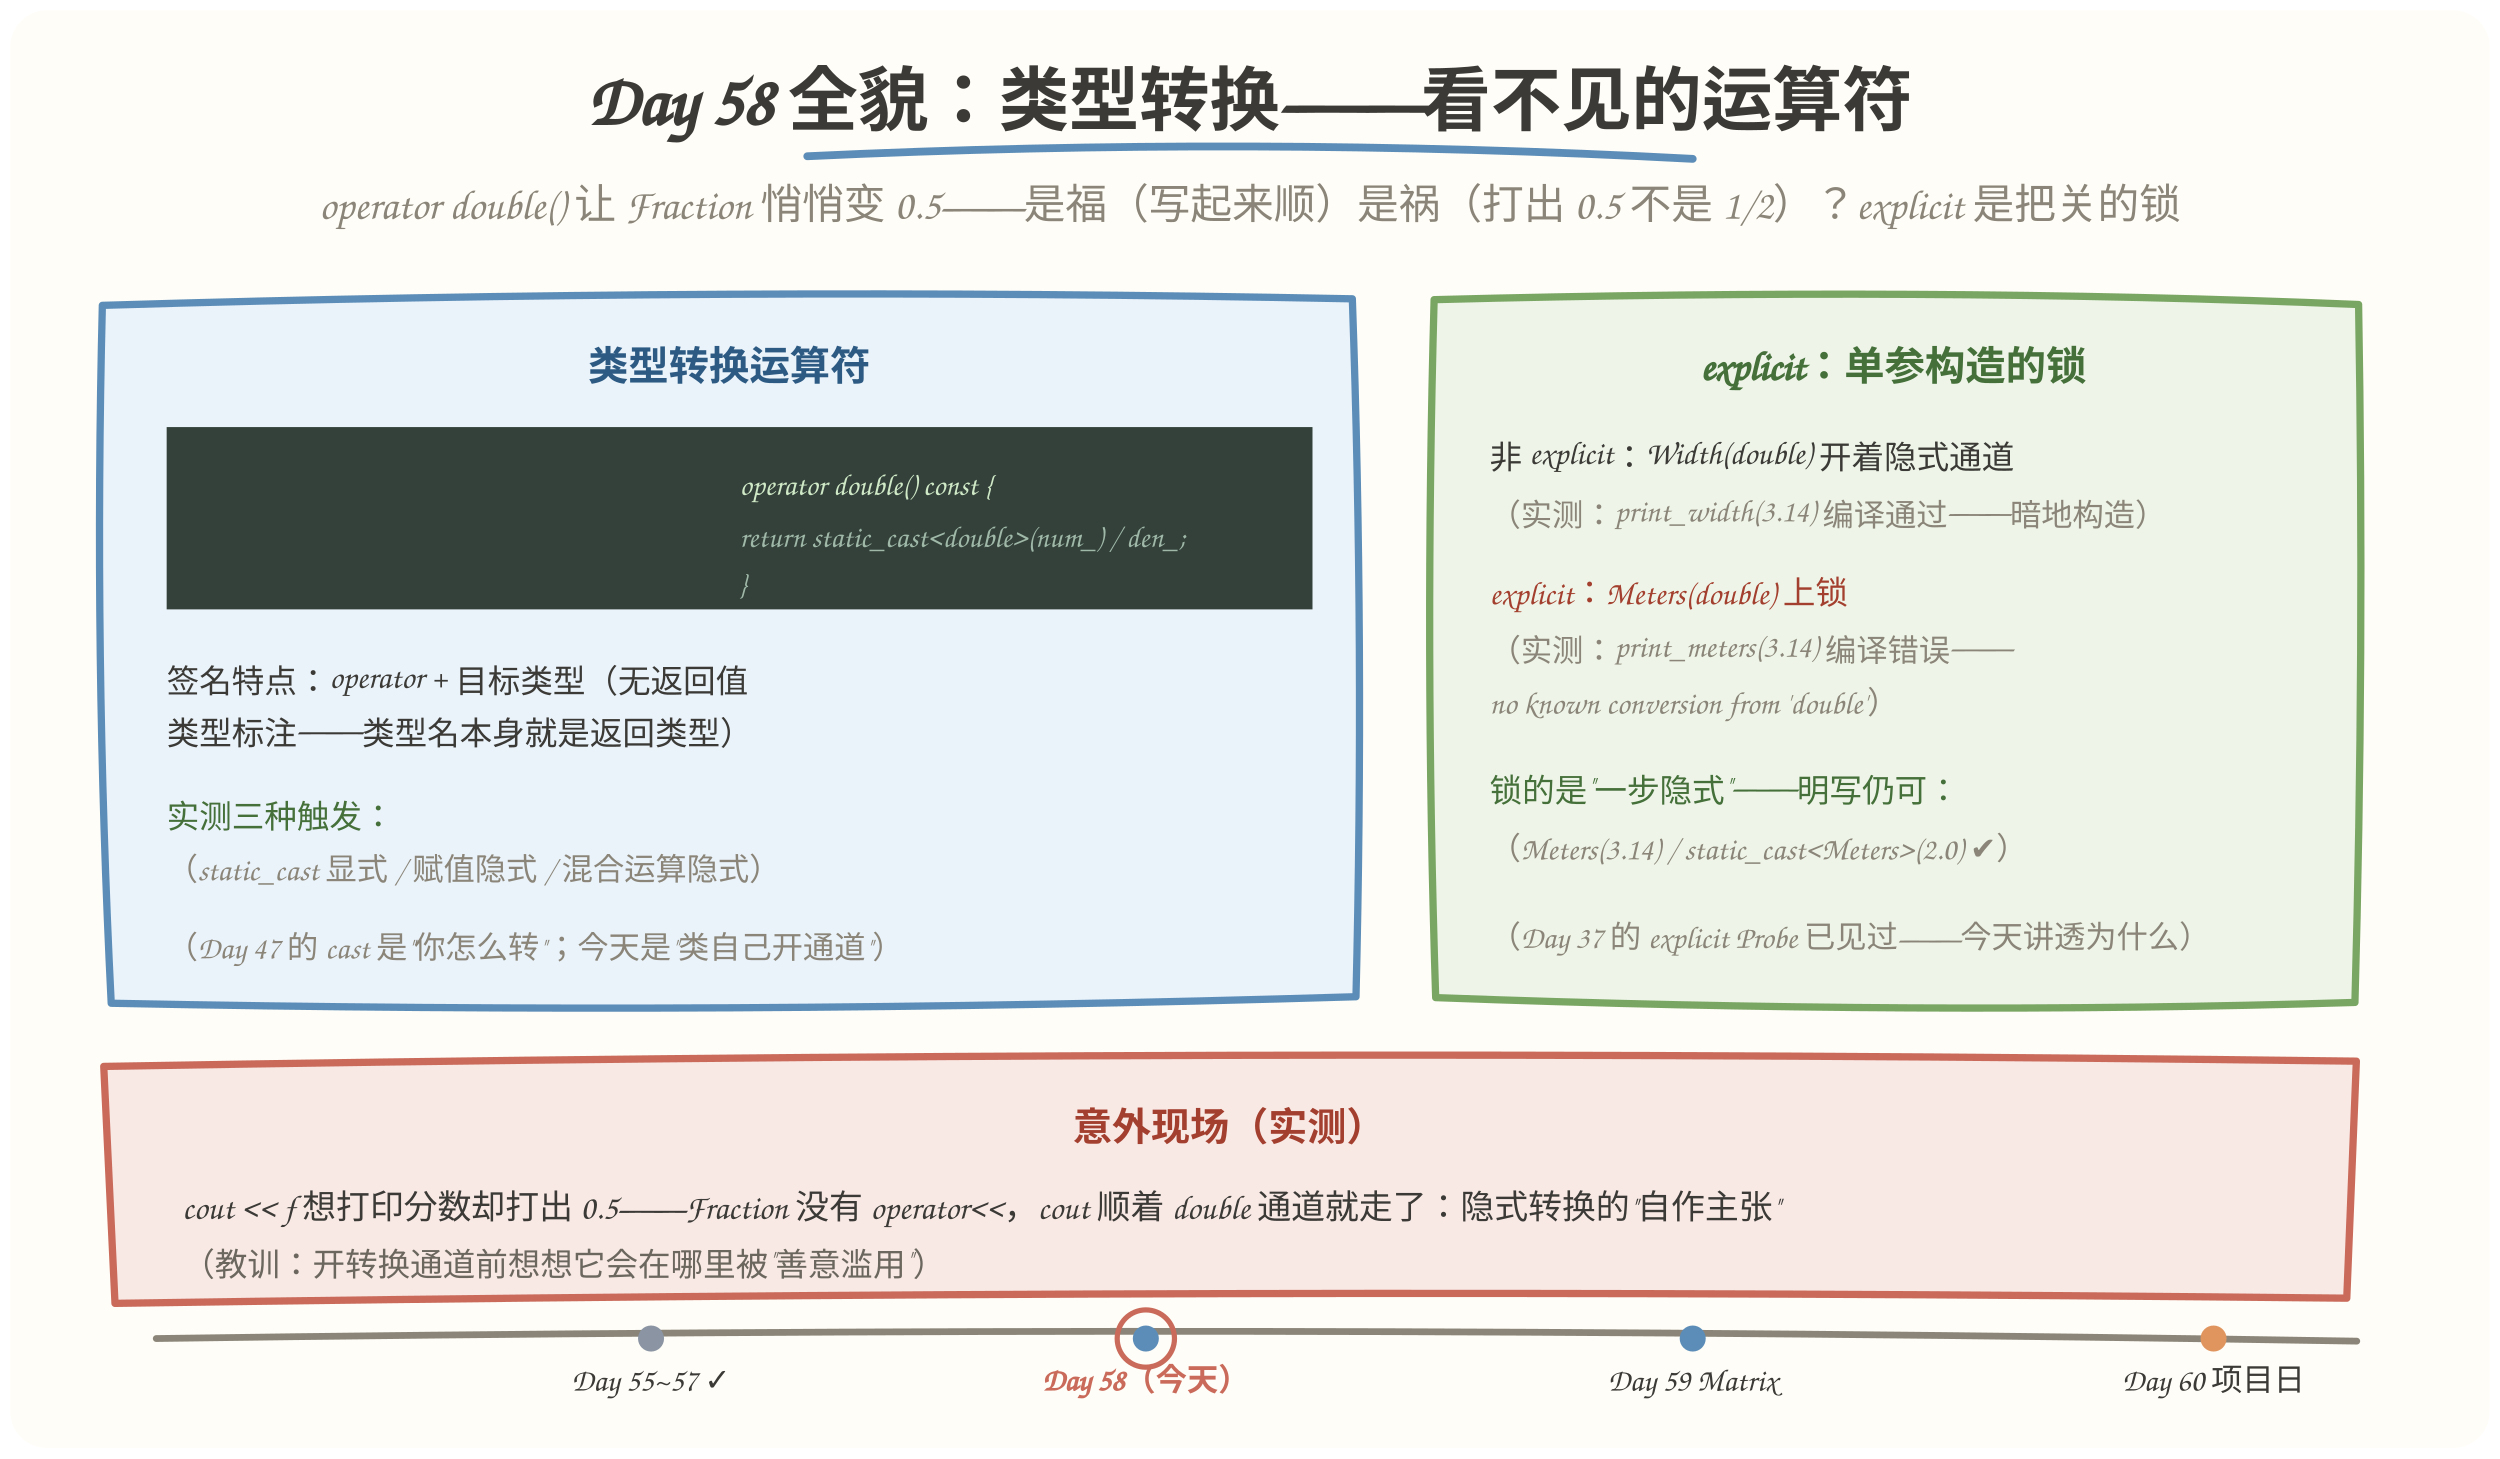
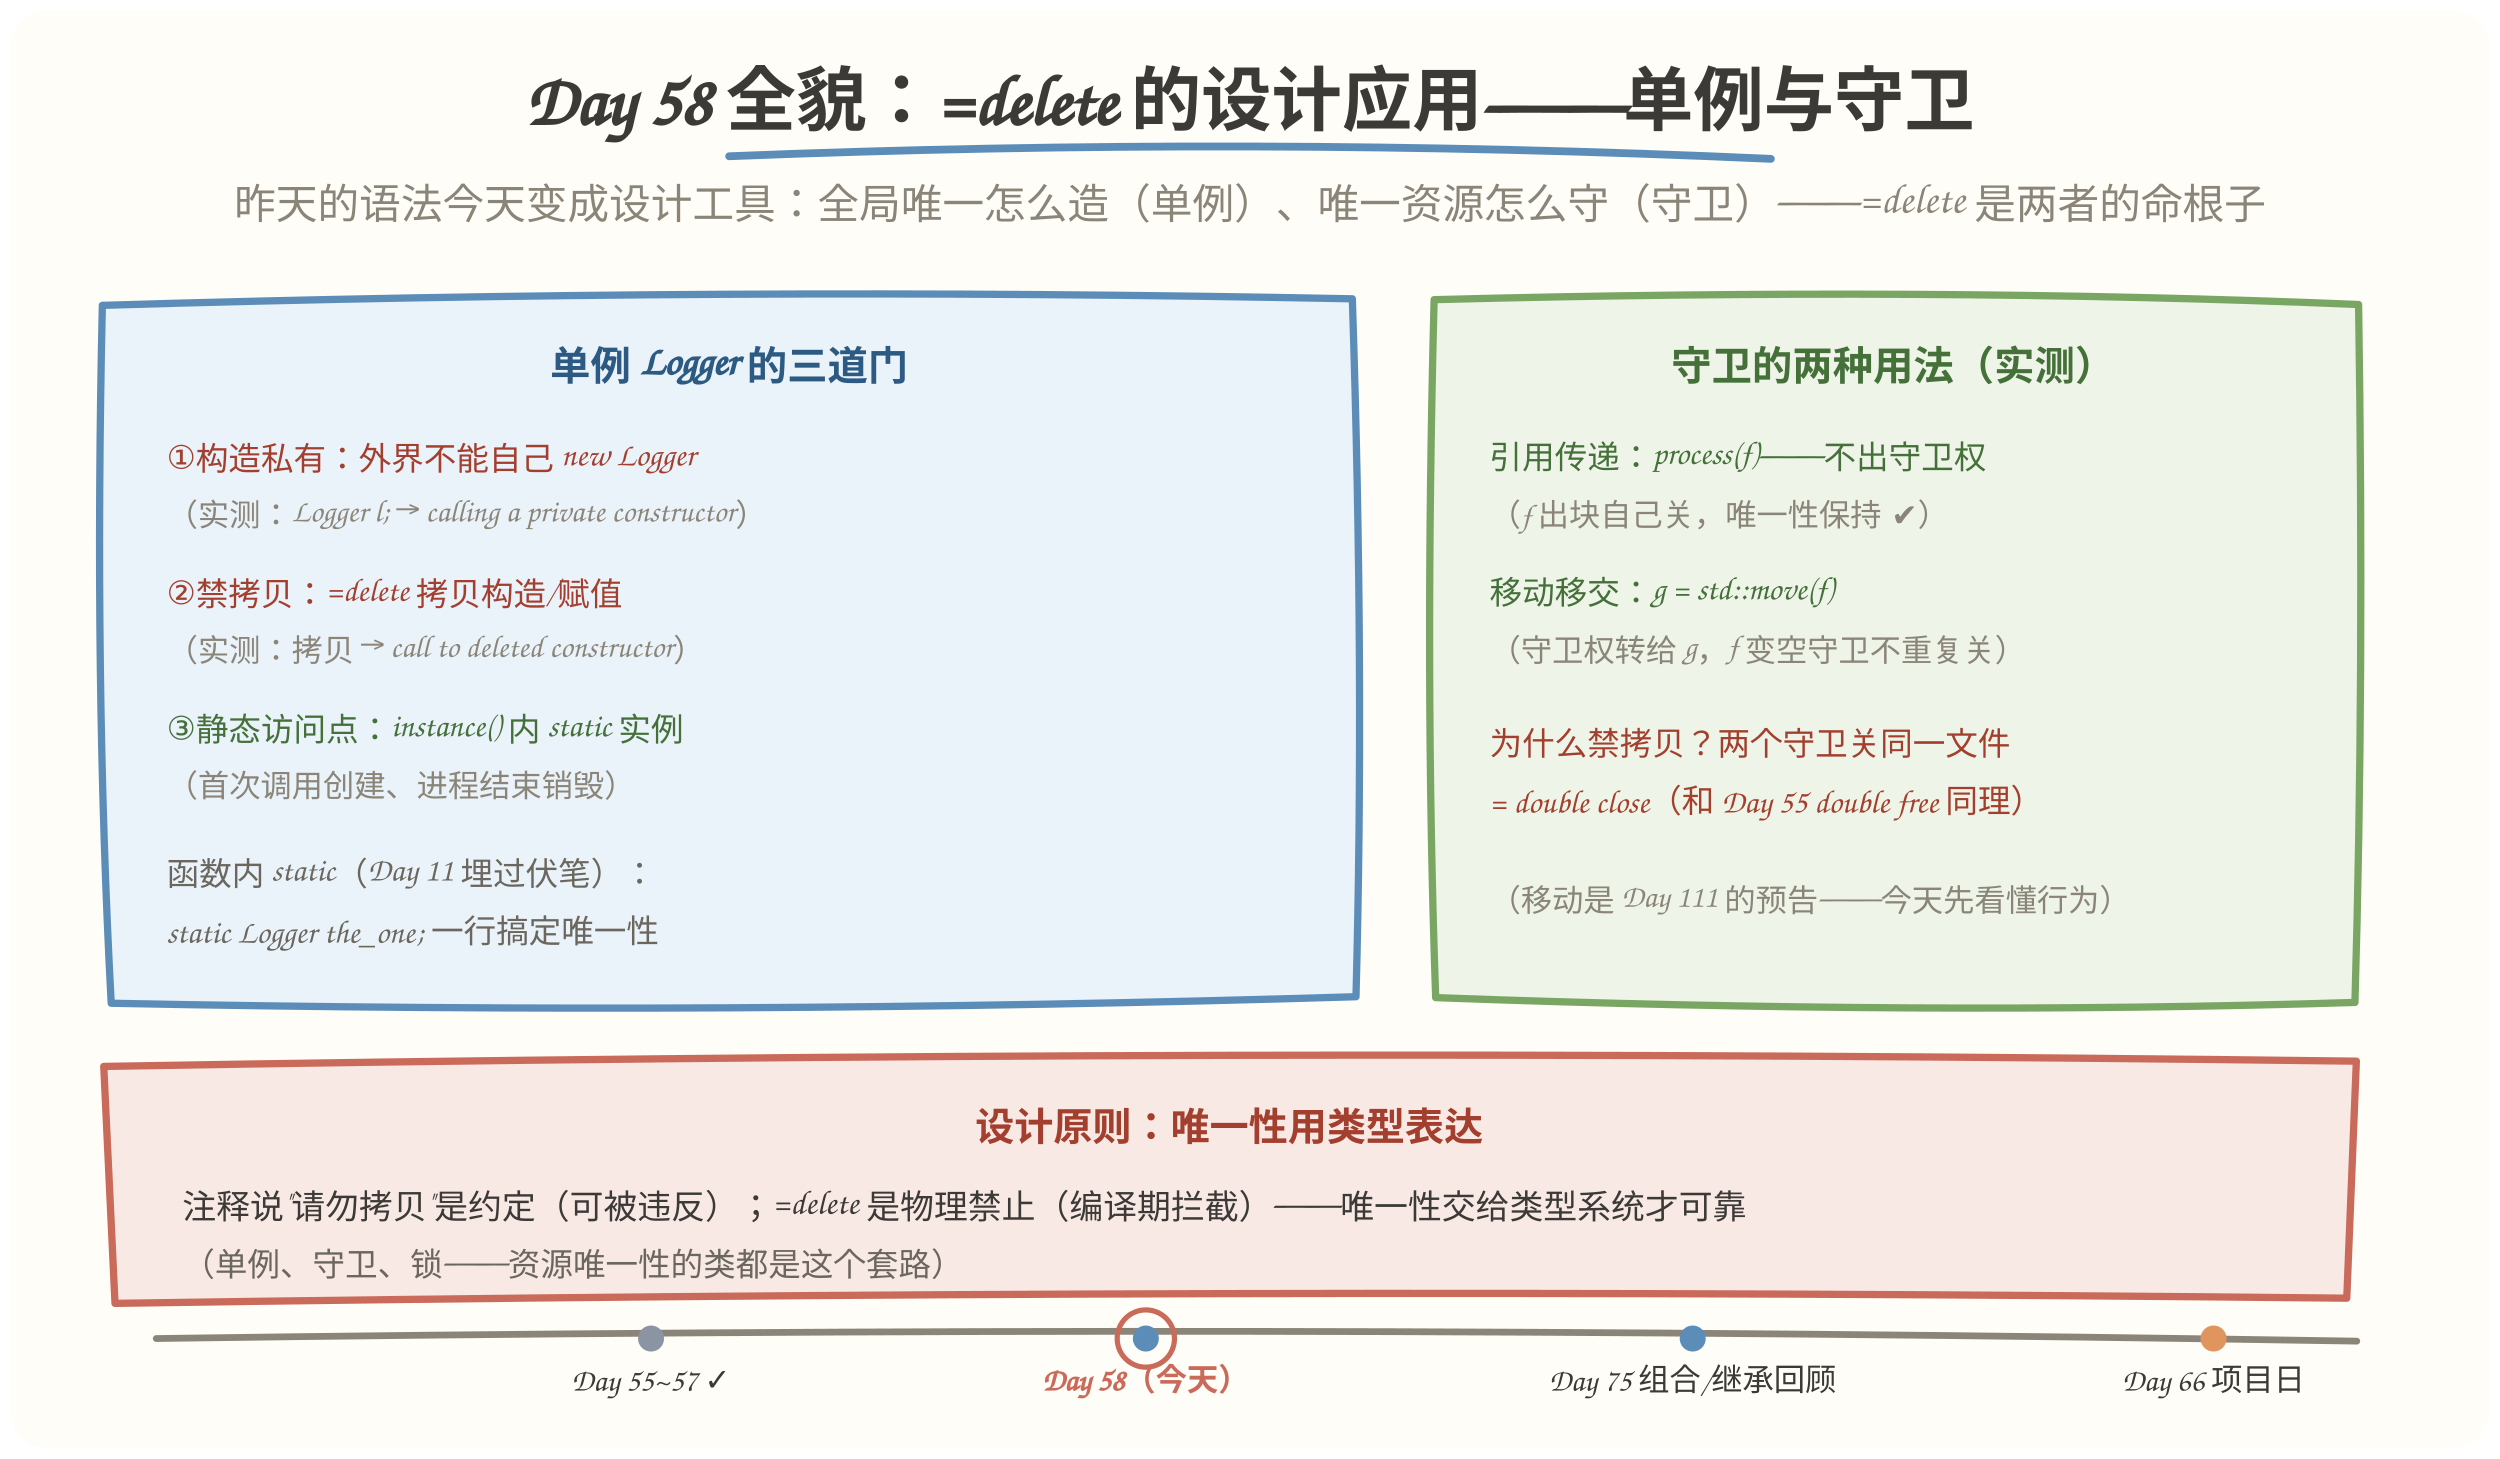
<svg xmlns="http://www.w3.org/2000/svg" viewBox="0 0 960 560" font-family="'Kaiti SC','KaiTi','Comic Sans MS',cursive">
  <rect x="4" y="4" width="952" height="552" rx="14" fill="#fffdf7" />
  <g stroke-linecap="round" stroke-linejoin="round">
-     <text x="480" y="48" text-anchor="middle" font-size="27" font-weight="bold" fill="#3b3a36">Day 58 全貌：类型转换——看不见的运算符</text>
-     <path d="M 310,60 Q 480,52 650,61" fill="none" stroke="#5b8db8" stroke-width="3" />
-     <text x="480" y="84" text-anchor="middle" font-size="16" fill="#8a8578">operator double() 让 Fraction 悄悄变 0.5——是福（写起来顺）是祸（打出 0.5 不是 1/2）？explicit 是把关的锁</text>
-     <path d="M 40,116 Q 280,110 520,116 Q 524,250 520,384 Q 280,390 42,384 Q 36,250 40,116 Z" fill="#eaf2fa" stroke="#5b8db8" stroke-width="2.8" transform="rotate(-0.3 280 250)" />
-     <text x="280" y="146" text-anchor="middle" font-size="15.5" font-weight="bold" fill="#2c5a82">类型转换运算符</text>
-     <rect x="64" y="164" width="440" height="70" fill="#33413a" />
-     <text x="284" y="190" font-size="11.5" fill="#cfe8c6">operator double() const {</text>
-     <text x="284" y="210" font-size="11.5" fill="#9fb8a8">　return static_cast&lt;double&gt;(num_) / den_;</text>
-     <text x="284" y="228" font-size="11.5" fill="#9fb8a8">}</text>
-     <text x="64" y="266" font-size="12.5" fill="#3b3a36">签名特点：operator + 目标类型（无返回值</text>
-     <text x="64" y="286" font-size="12.5" fill="#3b3a36">　类型标注——类型名本身就是返回类型）</text>
-     <text x="64" y="318" font-size="12.5" fill="#45703a">实测三种触发：</text>
-     <text x="64" y="338" font-size="12" fill="#8a8578">（static_cast 显式 / 赋值隐式 / 混合运算隐式）</text>
-     <text x="64" y="368" font-size="12" fill="#8a8578">（Day 47 的 cast 是"你怎么转"；今天是"类自己开通道"）</text>
-     <path d="M 550,116 Q 740,110 905,116 Q 908,250 905,384 Q 740,390 552,384 Q 547,250 550,116 Z" fill="#eef5e8" stroke="#7aa663" stroke-width="2.8" transform="rotate(0.3 727 250)" />
-     <text x="727" y="146" text-anchor="middle" font-size="15.5" font-weight="bold" fill="#45703a">explicit：单参构造的锁</text>
-     <text x="572" y="180" font-size="12.5" fill="#3b3a36">非 explicit：Width(double) 开着隐式通道</text>
-     <text x="572" y="202" font-size="12" fill="#8a8578">（实测：print_width(3.14) 编译通过——暗地构造）</text>
-     <text x="572" y="232" font-size="12.5" fill="#a33f2e">explicit：Meters(double) 上锁</text>
-     <text x="572" y="254" font-size="12" fill="#8a8578">（实测：print_meters(3.14) 编译错误——</text>
-     <text x="572" y="274" font-size="12" fill="#8a8578">　no known conversion from 'double'）</text>
-     <text x="572" y="308" font-size="12.5" fill="#45703a">锁的是"一步隐式"——明写仍可：</text>
-     <text x="572" y="330" font-size="12" fill="#8a8578">（Meters(3.14) / static_cast&lt;Meters&gt;(2.0) ✔）</text>
-     <text x="572" y="364" font-size="12" fill="#8a8578">（Day 37 的 explicit Probe 已见过——今天讲透为什么）</text>
+     <text x="480" y="48" text-anchor="middle" font-size="27" font-weight="bold" fill="#3b3a36">Day 58 全貌：=delete 的设计应用——单例与守卫</text>
+     <path d="M 280,60 Q 480,52 680,61" fill="none" stroke="#5b8db8" stroke-width="3" />
+     <text x="480" y="84" text-anchor="middle" font-size="16" fill="#8a8578">昨天的语法今天变成设计工具：全局唯一怎么造（单例）、唯一资源怎么守（守卫）——=delete 是两者的命根子</text>
+     <path d="M 40,116 Q 280,110 520,116 Q 524,260 520,384 Q 280,390 42,384 Q 36,260 40,116 Z" fill="#eaf2fa" stroke="#5b8db8" stroke-width="2.8" transform="rotate(-0.3 280 250)" />
+     <text x="280" y="146" text-anchor="middle" font-size="15.5" font-weight="bold" fill="#2c5a82">单例 Logger 的三道门</text>
+     <text x="64" y="180" font-size="12.5" fill="#a33f2e">①构造私有：外界不能自己 new Logger</text>
+     <text x="64" y="202" font-size="12" fill="#8a8578">（实测：Logger l; → calling a private constructor）</text>
+     <text x="64" y="232" font-size="12.5" fill="#a33f2e">②禁拷贝：=delete 拷贝构造/赋值</text>
+     <text x="64" y="254" font-size="12" fill="#8a8578">（实测：拷贝 → call to deleted constructor）</text>
+     <text x="64" y="284" font-size="12.5" fill="#45703a">③静态访问点：instance() 内 static 实例</text>
+     <text x="64" y="306" font-size="12" fill="#8a8578">（首次调用创建、进程结束销毁）</text>
+     <text x="64" y="340" font-size="12.5" fill="#6b675e">函数内 static（Day 11 埋过伏笔）：</text>
+     <text x="64" y="362" font-size="12.5" fill="#6b675e">　static Logger the_one; 一行搞定唯一性</text>
+     <path d="M 550,116 Q 740,110 905,116 Q 908,260 905,384 Q 740,390 552,384 Q 547,260 550,116 Z" fill="#eef5e8" stroke="#7aa663" stroke-width="2.8" transform="rotate(0.3 727 250)" />
+     <text x="727" y="146" text-anchor="middle" font-size="15.5" font-weight="bold" fill="#45703a">守卫的两种用法（实测）</text>
+     <text x="572" y="180" font-size="12.5" fill="#45703a">引用传递：process(f)——不出守卫权</text>
+     <text x="572" y="202" font-size="12" fill="#8a8578">（f 出块自己关，唯一性保持 ✔）</text>
+     <text x="572" y="232" font-size="12.5" fill="#45703a">移动移交：g = std::move(f)</text>
+     <text x="572" y="254" font-size="12" fill="#8a8578">（守卫权转给 g，f 变空守卫不重复关）</text>
+     <text x="572" y="290" font-size="12.5" fill="#a33f2e">为什么禁拷贝？两个守卫关同一文件</text>
+     <text x="572" y="312" font-size="12.5" fill="#a33f2e">= double close（和 Day 55 double free 同理）</text>
+     <text x="572" y="350" font-size="12" fill="#8a8578">（移动是 Day 111 的预告——今天先看懂行为）</text>
    <path d="M 40,408 Q 470,402 905,409 L 901,500 Q 470,494 44,499 Z" fill="#f9e9e5" stroke="#c96a5a" stroke-width="2.8" transform="rotate(-0.2 472 454)" />
-     <text x="472" y="438" text-anchor="middle" font-size="15" font-weight="bold" fill="#a33f2e">意外现场（实测）</text>
-     <text x="70" y="468" font-size="13" fill="#3b3a36">cout &lt;&lt; f 想打印分数却打出 0.5——Fraction 没有 operator&lt;&lt;，cout 顺着 double 通道就走了：隐式转换的"自作主张"</text>
-     <text x="70" y="490" font-size="12.5" fill="#6b675e">（教训：开转换通道前想想它会在哪里被"善意滥用"）</text>
+     <text x="472" y="438" text-anchor="middle" font-size="15" font-weight="bold" fill="#a33f2e">设计原则：唯一性用类型表达</text>
+     <text x="70" y="468" font-size="13" fill="#3b3a36">注释说"请勿拷贝"是约定（可被违反）；=delete 是物理禁止（编译期拦截）——唯一性交给类型系统才可靠</text>
+     <text x="70" y="490" font-size="12.5" fill="#6b675e">（单例、守卫、锁——资源唯一性的类都是这个套路）</text>
    <path d="M 60,514 Q 480,508 905,515" fill="none" stroke="#8a8578" stroke-width="2.6" />
    <circle cx="250" cy="514" r="5" fill="#8a94a3" />
    <text x="250" y="534" text-anchor="middle" font-size="12" fill="#3b3a36">Day 55~57 ✓</text>
    <circle cx="440" cy="514" r="11" fill="none" stroke="#c96a5a" stroke-width="2" />
    <circle cx="440" cy="514" r="5" fill="#5b8db8" />
    <text x="440" y="534" text-anchor="middle" font-size="12" font-weight="bold" fill="#c96a5a">Day 58（今天）</text>
    <circle cx="650" cy="514" r="5" fill="#5b8db8" />
-     <text x="650" y="534" text-anchor="middle" font-size="12" fill="#3b3a36">Day 59 Matrix</text>
+     <text x="650" y="534" text-anchor="middle" font-size="12" fill="#3b3a36">Day 75 组合/继承回顾</text>
    <circle cx="850" cy="514" r="5" fill="#e0955f" />
-     <text x="850" y="534" text-anchor="middle" font-size="12" fill="#3b3a36">Day 60 项目日</text>
+     <text x="850" y="534" text-anchor="middle" font-size="12" fill="#3b3a36">Day 66 项目日</text>
  </g>
</svg>
